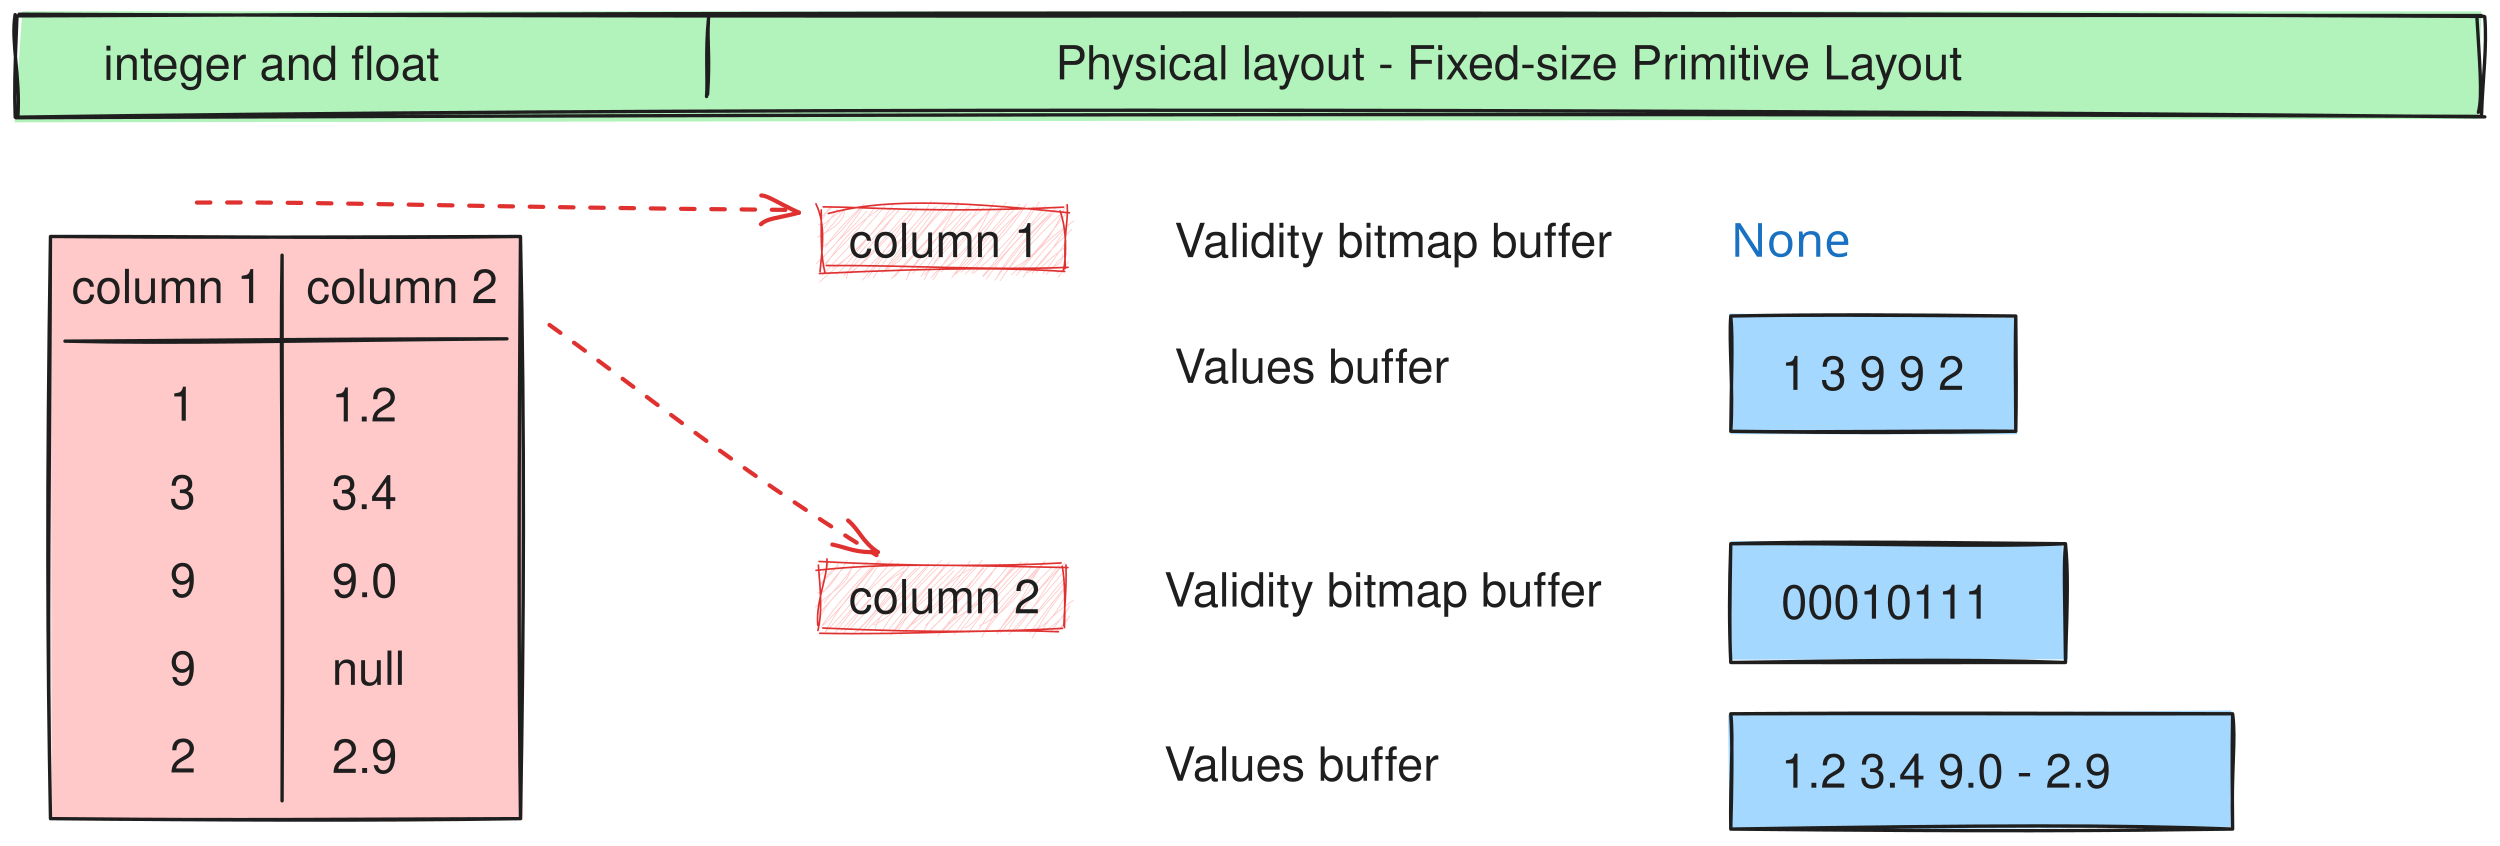
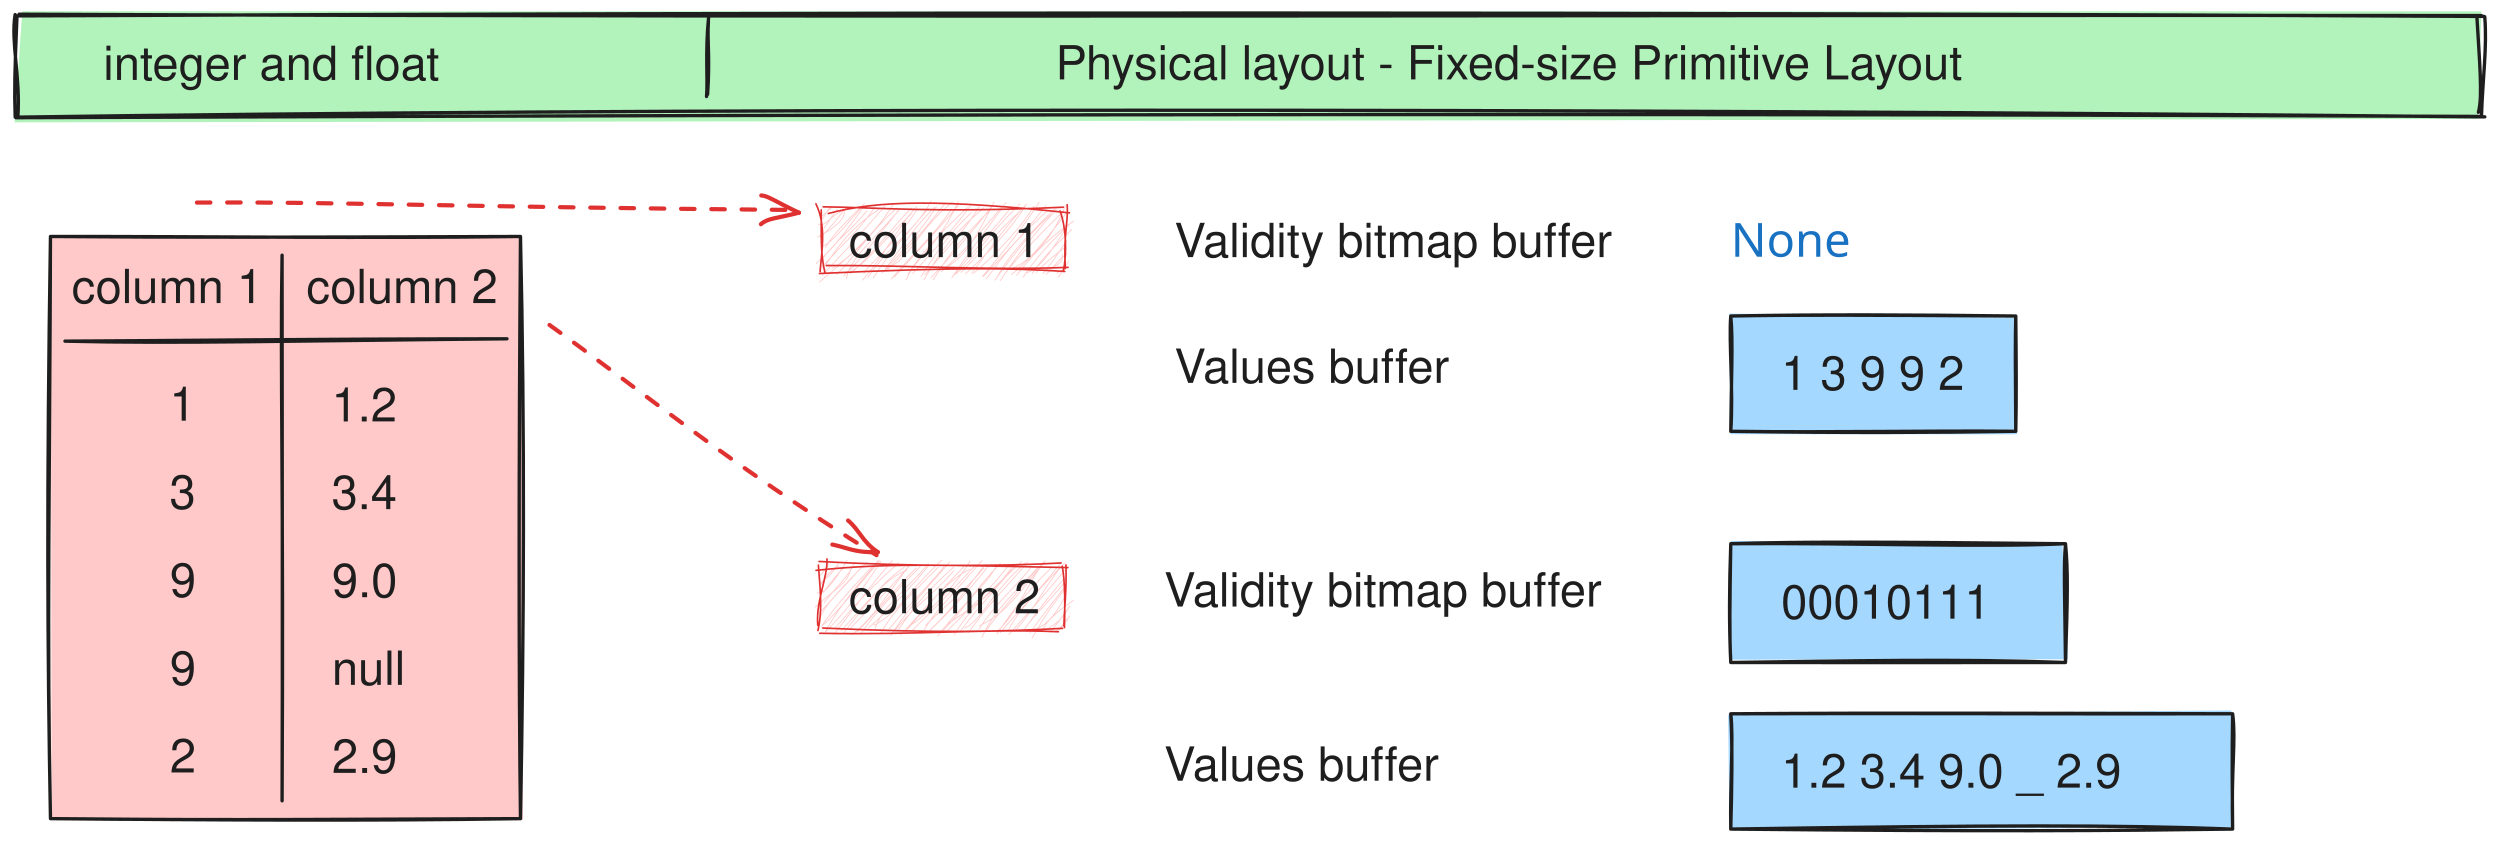
<svg xmlns="http://www.w3.org/2000/svg" version="1.1" viewBox="0 0 1487.031 503.14" width="1487.031" height="503.14">
  <defs>
    <style class="style-fonts">
      @font-face {
        font-family: "Virgil";
        src: url("https://excalidraw.com/Virgil.woff2");
      }
      @font-face {
        font-family: "Cascadia";
        src: url("https://excalidraw.com/Cascadia.woff2");
      }
      @font-face {
        font-family: "Assistant";
        src: url("https://excalidraw.com/Assistant-Regular.woff2");
      }
    </style>
  </defs>
  <g stroke-linecap="round" transform="translate(10 10) rotate(0 733.5156 29.72166)">
    <path d="M3.27 -3.31 L1465.95 -3.25 L1463.97 60.74 L-1.33 62.79" stroke="none" stroke-width="0" fill="#b2f2bb" />
    <path d="M1.37 -1.55 C522.46 0.72, 1043.12 -1.32, 1465.99 -0.74 M-0.64 -0.54 C490.84 -2.79, 979.48 -2.87, 1467.69 -0.23 M1463.27 -0.24 C1464.77 25.86, 1466.81 47.1, 1464.18 56.8 M1467.96 -0.01 C1469.43 18.23, 1466.74 36.38, 1465.99 59.47 M1467.99 59.52 C917.67 54.05, 365.04 54.41, -0.96 59.69 M1466.58 59.25 C1034.26 57.52, 599.63 57.78, -0.52 60.02 M0.6 60.01 C2.33 35.63, -3.73 15.28, -1.01 -1.31 M-0.98 59.19 C-1.51 44.93, -1.26 31.75, 0.08 0.21" stroke="#1e1e1e" stroke-width="2" fill="none" />
  </g>
  <g transform="translate(61.47694 21.80472) rotate(0 100.4062 16.1)">
    <text x="0" y="25.761" font-family="Helvetica, Segoe UI Emoji" font-size="28px" fill="#1e1e1e" text-anchor="start" style="white-space: pre;" direction="ltr" dominant-baseline="alphabetic">integer and float</text>
  </g>
-   <g transform="translate(627.8595 21.47495) rotate(0 269.6667 16.1)">
+   <g transform="translate(627.8595 21.47495) rotate(0 273.0957 16.1)">
    <text x="0" y="25.761" font-family="Helvetica, Segoe UI Emoji" font-size="28px" fill="#1e1e1e" text-anchor="start" style="white-space: pre;" direction="ltr" dominant-baseline="alphabetic">Physical layout - Fixed-size Primitive Layout</text>
  </g>
  <g stroke-linecap="round" transform="translate(30.01972 140.6563) rotate(0 139.7841 173.1395)">
    <path d="M0.26 -0.05 L280.2 -0.44 L281.01 347.05 L0.64 346.35" stroke="none" stroke-width="0" fill="#ffc9c9" />
    <path d="M0 0 C95.55 -0.09, 187.98 1.26, 279.57 0 M0 0 C76.32 0.66, 151.66 0.47, 279.57 0 M279.57 0 C282.16 115.48, 281.67 232.38, 279.57 346.28 M279.57 0 C278.53 132.23, 278.49 264.82, 279.57 346.28 M279.57 346.28 C194.29 346.49, 107.17 347.45, 0 346.28 M279.57 346.28 C187.33 347.74, 95.25 347.09, 0 346.28 M0 346.28 C-2.19 242.12, -0.4 136.18, 0 0 M0 346.28 C-1.86 247.81, -2.3 148.61, 0 0" stroke="#1e1e1e" stroke-width="2" fill="none" />
  </g>
  <g stroke-linecap="round">
    <g transform="translate(167.783 151.8023) rotate(0 0 162.2596)">
      <path d="M0 0 C-1.26 68.1, 1.02 135.3, 0 324.52 M0 0 C0.03 121.99, 0.32 244.41, 0 324.52" stroke="#1e1e1e" stroke-width="2" fill="none" />
    </g>
  </g>
  <mask />
  <g stroke-linecap="round">
    <g transform="translate(38.65216 202.9219) rotate(0 131.4444 -0.702325)">
      <path d="M0 0 C67.06 1.64, 136 -0.28, 262.89 -1.4 M0 0 C67.82 -0.26, 136.26 -1.31, 262.89 -1.4" stroke="#1e1e1e" stroke-width="2" fill="none" />
    </g>
  </g>
  <mask />
-   <g transform="translate(42.63362 154.5271) rotate(0 56.9 16.1)">
+   <g transform="translate(42.63362 154.5271) rotate(0 56.80664 16.1)">
    <text x="0" y="25.761" font-family="Helvetica, Segoe UI Emoji" font-size="28px" fill="#1e1e1e" text-anchor="start" style="white-space: pre;" direction="ltr" dominant-baseline="alphabetic">column 1</text>
  </g>
-   <g transform="translate(182.2392 154.5271) rotate(0 56.9 16.1)">
+   <g transform="translate(182.2392 154.5271) rotate(0 56.80664 16.1)">
    <text x="0" y="25.761" font-family="Helvetica, Segoe UI Emoji" font-size="28px" fill="#1e1e1e" text-anchor="start" style="white-space: pre;" direction="ltr" dominant-baseline="alphabetic">column 2</text>
  </g>
-   <g transform="translate(100.8018 224.4736) rotate(0 7.783333 16.1)">
+   <g transform="translate(100.8018 224.4736) rotate(0 7.786133 16.1)">
    <text x="0" y="25.761" font-family="Helvetica, Segoe UI Emoji" font-size="28px" fill="#1e1e1e" text-anchor="start" style="white-space: pre;" direction="ltr" dominant-baseline="alphabetic">1</text>
  </g>
-   <g transform="translate(100.8018 276.8681) rotate(0 7.783333 16.1)">
+   <g transform="translate(100.8018 276.8681) rotate(0 7.786133 16.1)">
    <text x="0" y="25.761" font-family="Helvetica, Segoe UI Emoji" font-size="28px" fill="#1e1e1e" text-anchor="start" style="white-space: pre;" direction="ltr" dominant-baseline="alphabetic">3</text>
  </g>
-   <g transform="translate(101.0343 329.2401) rotate(0 7.783333 16.1)">
+   <g transform="translate(101.0343 329.2401) rotate(0 7.786133 16.1)">
    <text x="0" y="25.761" font-family="Helvetica, Segoe UI Emoji" font-size="28px" fill="#1e1e1e" text-anchor="start" style="white-space: pre;" direction="ltr" dominant-baseline="alphabetic">9</text>
  </g>
-   <g transform="translate(101.0343 433.7441) rotate(0 7.783333 16.1)">
+   <g transform="translate(101.0343 433.7441) rotate(0 7.786133 16.1)">
    <text x="0" y="25.761" font-family="Helvetica, Segoe UI Emoji" font-size="28px" fill="#1e1e1e" text-anchor="start" style="white-space: pre;" direction="ltr" dominant-baseline="alphabetic">2</text>
  </g>
-   <g transform="translate(101.0343 381.6121) rotate(0 7.783333 16.1)">
+   <g transform="translate(101.0343 381.6121) rotate(0 7.786133 16.1)">
    <text x="0" y="25.761" font-family="Helvetica, Segoe UI Emoji" font-size="28px" fill="#1e1e1e" text-anchor="start" style="white-space: pre;" direction="ltr" dominant-baseline="alphabetic">9</text>
  </g>
-   <g transform="translate(197.1962 224.9462) rotate(0 19.45833 16.1)">
+   <g transform="translate(197.1962 224.9462) rotate(0 19.46191 16.1)">
    <text x="0" y="25.761" font-family="Helvetica, Segoe UI Emoji" font-size="28px" fill="#1e1e1e" text-anchor="start" style="white-space: pre;" direction="ltr" dominant-baseline="alphabetic">1.2</text>
  </g>
-   <g transform="translate(197.1962 277.0931) rotate(0 19.45833 16.1)">
+   <g transform="translate(197.1962 277.0931) rotate(0 19.46191 16.1)">
    <text x="0" y="25.761" font-family="Helvetica, Segoe UI Emoji" font-size="28px" fill="#1e1e1e" text-anchor="start" style="white-space: pre;" direction="ltr" dominant-baseline="alphabetic">3.4</text>
  </g>
-   <g transform="translate(197.4288 329.4652) rotate(0 19.45833 16.1)">
+   <g transform="translate(197.4288 329.4652) rotate(0 19.46191 16.1)">
    <text x="0" y="25.761" font-family="Helvetica, Segoe UI Emoji" font-size="28px" fill="#1e1e1e" text-anchor="start" style="white-space: pre;" direction="ltr" dominant-baseline="alphabetic">9.0</text>
  </g>
-   <g transform="translate(197.4288 433.9766) rotate(0 19.45833 16.1)">
+   <g transform="translate(197.4288 433.9766) rotate(0 19.46191 16.1)">
    <text x="0" y="25.761" font-family="Helvetica, Segoe UI Emoji" font-size="28px" fill="#1e1e1e" text-anchor="start" style="white-space: pre;" direction="ltr" dominant-baseline="alphabetic">2.9</text>
  </g>
-   <g transform="translate(197.4288 381.6046) rotate(0 21.78333 16.1)">
+   <g transform="translate(197.4288 381.6046) rotate(0 21.79297 16.1)">
    <text x="0" y="25.761" font-family="Helvetica, Segoe UI Emoji" font-size="28px" fill="#1e1e1e" text-anchor="start" style="white-space: pre;" direction="ltr" dominant-baseline="alphabetic">null</text>
  </g>
  <g stroke-linecap="round" transform="translate(488.8656 123.5896) rotate(0 72.28798 18.98326)">
    <path d="M0 0 C0 0, 0 0, 0 0 M0 0 C0 0, 0 0, 0 0 M0.16 6.77 C2.26 4.78, 1.88 2.03, 6.06 -0.92 M-0.85 6.08 C1.04 3.7, 3.01 2.53, 5.66 0.05 M-1.96 9.74 C1.79 11.94, 5.07 4.28, 13.5 1.33 M1.28 12.15 C4.77 7.27, 8.23 1.82, 9.06 0.82 M-2.57 17.49 C8.2 11.98, 15.62 5.15, 12.67 0.69 M-0.87 17.53 C6.48 10.7, 11.39 3.45, 14.61 -0.25 M2.17 23.48 C8.28 13.86, 14.3 8.49, 25.24 -2.4 M-0.05 23.27 C6.61 19.72, 10.04 15.32, 22.99 0.45 M-3.35 33.21 C6.94 24.13, 17.78 9.76, 24.21 0.03 M0.72 29.79 C8.99 19.05, 19.6 11.22, 26.63 1.93 M2.45 33.72 C5.9 29.03, 14.4 13.52, 33.92 0.99 M0.09 35.26 C10.52 23.27, 23.34 12.52, 31.59 -0.57 M-1.47 44.23 C18.2 27.62, 31.81 14.11, 38.28 4.24 M0.24 40.09 C9.09 30.76, 17.46 22, 37.5 -0.94 M6.07 35.91 C17.31 29.55, 31.08 16.23, 42.74 -2.53 M8.65 39.78 C20.01 28.97, 26.71 16.27, 44.49 0.13 M14.57 42.15 C16.62 30.44, 27.89 21.99, 45.8 1.54 M13.02 40.32 C20.23 34.25, 28.37 23.19, 45.53 1.55 M16.5 38.52 C27.48 32.17, 37.99 17.73, 53.03 3.79 M16.81 39.26 C32.39 25.66, 44.1 8.81, 53.31 0.16 M24.09 43.03 C36.79 29.29, 44.42 12.22, 56.54 -0.76 M24.9 39.13 C29.72 31.42, 39.74 26.03, 56.6 1.2 M27.41 41.39 C40.76 21.21, 56.06 13.69, 64.99 -4.15 M30.56 41.78 C39.41 27.6, 49.87 16.52, 63.19 0.57 M37.8 36.27 C45.22 26.69, 56.8 8.99, 67.13 -0.22 M35.77 38.81 C47.3 26.42, 58.62 14.35, 68.16 -0.71 M37.93 36.49 C52.38 30.99, 58.16 11.55, 77.72 -3.35 M38.11 37.87 C49.45 25.38, 60.56 14.27, 72.86 -2.17 M41.27 42.36 C55.33 25.8, 65.55 18.02, 77.1 0.75 M43.12 41.1 C52.42 30.68, 60.82 22.43, 81.2 -1.49 M50.09 42.87 C55.68 29.39, 67.89 25.17, 81.16 -3.67 M51.21 39.47 C58.86 27.58, 67.22 18, 86.6 -0.15 M58.97 40.95 C67.17 28.06, 74.94 16.16, 88.85 2.83 M53.99 39.17 C68.66 23.28, 79.19 11.29, 88.3 -1.01 M60.79 42.73 C69.82 27.01, 77.41 16.04, 96.16 0.14 M61.17 39.96 C73.54 24.77, 85.97 12.8, 94.28 -2 M66.23 42.79 C73.25 31.73, 79.03 21.99, 99.65 1.85 M64.96 41.61 C80.16 25.18, 92.3 10.94, 101.59 -1.68 M69.79 37.4 C82.12 32.04, 88.85 24.07, 102.42 -3.52 M70.88 38.18 C81.73 28.42, 93.81 15.78, 107.29 -0.93 M77.26 41.78 C86.3 27.75, 93.28 19.62, 109.64 -3.24 M78.2 40.47 C89.89 26.17, 103.45 11.38, 112.76 -0.51 M79.74 39.33 C90.65 30.19, 95.59 19.76, 117.87 -2.39 M82.77 38.37 C94.64 26.88, 105.96 12.29, 117.95 2.03 M89.14 38.91 C95.48 30.69, 106.88 13.67, 121.85 -2.37 M85.43 39.23 C99.81 26.11, 113 11.81, 121.05 -1.03 M95.51 40.83 C105.96 28.77, 119.89 11.38, 129.28 -3.35 M90.2 38.99 C106.62 25.1, 119.22 10.41, 126.12 -0.95 M97.84 42.33 C104.87 33.19, 110.15 23.71, 134.17 1.65 M95.95 40.8 C109.05 26.93, 119.49 16.59, 133.3 -1.38 M102.81 43.11 C111.47 31.43, 124.71 13.47, 136.33 4.11 M104.05 41.67 C109.09 31.96, 115.66 22.8, 139.23 -0.01 M106.18 43.29 C117.98 24.73, 133.98 7.03, 139.37 1.16 M108.59 39.55 C116.05 30.02, 124.75 20.68, 143.88 1.79 M112.25 36.73 C128.56 29.23, 139.8 12.71, 144.91 -1.6 M112.78 39.74 C122.27 32, 129.16 24.18, 145.64 2.9 M115.88 40.18 C127.14 25.11, 139.11 14.85, 149.89 7.89 M119.78 41.26 C124.9 33.03, 135.26 20.79, 147.52 9.52 M121.98 38.64 C131.86 35.16, 139 20.76, 145.24 12.57 M125.1 39.21 C131.09 29.47, 141.7 19.89, 148.69 12.8 M127.52 38.51 C134.89 30.61, 138.76 28.06, 144.18 23.89 M131.47 39.15 C135.05 35.15, 138.29 30.36, 145.65 19.5 M133.19 37.25 C141.62 33.28, 142.82 33.24, 143.18 27.82 M133.39 39.59 C137.76 35.72, 139.66 31.73, 145.78 27.25 M140.43 41.36 C143.56 37.85, 145.18 33.28, 144.89 31.67 M139.76 38.86 C142.49 37.43, 143.16 37.39, 146.74 31.92" stroke="#ffc9c9" stroke-width="0.5" fill="none" />
    <path d="M3.83 3.4 C33.36 -4.58, 71.95 -4.96, 147.25 3.02 M0.8 -0.56 C32.16 -0.31, 66.63 3.21, 143.61 -0.35 M141.67 1.91 C145.46 12.16, 145.73 27, 143.65 37.73 M145.92 -1.81 C146.64 9.42, 143.66 14.01, 144.79 36.11 M146.42 35.43 C98.56 37.37, 53.89 34.1, 2.63 34.35 M144.42 37.87 C112.12 35.78, 79.45 35.33, -1.46 39.09 M-1.08 37.93 C-0.34 27.97, 3.01 10.88, -3.54 -2.33 M1.88 38.84 C-0.95 27.3, -0.3 15.96, -0.37 1.28" stroke="#e03131" stroke-width="1" fill="none" />
  </g>
-   <g transform="translate(504.8871 127.1713) rotate(0 56.9 16.1)">
+   <g transform="translate(504.8871 127.1713) rotate(0 56.80664 16.1)">
    <text x="0" y="25.761" font-family="Helvetica, Segoe UI Emoji" font-size="28px" fill="#1e1e1e" text-anchor="start" style="white-space: pre;" direction="ltr" dominant-baseline="alphabetic">column 1</text>
  </g>
-   <g transform="translate(698.5641 201.9714) rotate(0 81.60833 16.1)">
+   <g transform="translate(698.5641 201.9714) rotate(0 81.21777 16.1)">
    <text x="0" y="25.761" font-family="Helvetica, Segoe UI Emoji" font-size="28px" fill="#1e1e1e" text-anchor="start" style="white-space: pre;" direction="ltr" dominant-baseline="alphabetic">Values buffer</text>
  </g>
-   <g transform="translate(698.5641 127.1713) rotate(0 130.0333 16.1)">
+   <g transform="translate(698.5641 127.1713) rotate(0 129.4521 16.1)">
    <text x="0" y="25.761" font-family="Helvetica, Segoe UI Emoji" font-size="28px" fill="#1e1e1e" text-anchor="start" style="white-space: pre;" direction="ltr" dominant-baseline="alphabetic">Validity bitmap buffer</text>
  </g>
-   <g transform="translate(1029.484 128.1713) rotate(0 30.975 17.5)">
+   <g transform="translate(1029.484 128.1713) rotate(0 30.96799 17.5)">
    <text x="0" y="24.528" font-family="Virgil, Segoe UI Emoji" font-size="28px" fill="#1971c2" text-anchor="start" style="white-space: pre;" direction="ltr" dominant-baseline="alphabetic">None</text>
  </g>
  <g stroke-linecap="round">
    <g transform="translate(330.1115 194.2603) rotate(0 94.97458 69.49082)">
      <path d="M-3.25 -0.96 C53.36 39.53, 100.92 79.89, 191.25 135.95" stroke="#e03131" stroke-width="2.5" fill="none" stroke-dasharray="8 10" />
    </g>
    <g transform="translate(330.1115 194.2603) rotate(0 94.97458 69.49082)">
      <path d="M164.99 129.65 C174.27 131.55, 178.48 134.65, 192.03 134.15" stroke="#e03131" stroke-width="2.5" fill="none" />
    </g>
    <g transform="translate(330.1115 194.2603) rotate(0 94.97458 69.49082)">
      <path d="M174.36 115.35 C181.13 121.06, 182.79 128.04, 192.03 134.15" stroke="#e03131" stroke-width="2.5" fill="none" />
    </g>
  </g>
  <mask />
  <g stroke-linecap="round" transform="translate(488.3902 335.4758) rotate(0 72.28798 18.98326)">
    <path d="M0 0 C0 0, 0 0, 0 0 M0 0 C0 0, 0 0, 0 0 M-1.3 7.42 C3.01 3.57, 3.69 0.59, 4.07 1.72 M0.46 5.95 C1.81 3.96, 2.78 2.77, 4.67 -0.4 M-0.07 12.34 C3.17 6.47, 6.68 3.07, 10.47 1.09 M-0.69 11.59 C2.74 8.73, 9.04 3.86, 10.07 -0.81 M-2.15 17.21 C2.52 17.21, 6.11 12.89, 15.48 -2.1 M1.35 16.86 C5.51 11.49, 9.02 6.48, 13.79 1.98 M-3.42 25.56 C9.25 13.87, 15.91 11.89, 18.02 1.78 M1.76 23.06 C7.15 15.49, 17.33 6.67, 19.78 -0.94 M-1.06 32.62 C4.69 20.63, 10.53 17.65, 22.29 3.7 M-1.42 29.41 C5.52 22.83, 11.51 14.19, 27.27 -0.98 M2.43 40.49 C11.18 23.92, 26.82 6.71, 34.57 -2.25 M0.96 36.06 C6 28.67, 15.22 17.09, 33.83 -1.93 M-0.05 37.44 C12.49 26.5, 23.67 10.04, 34.68 -1.26 M2.65 40.39 C14.93 28.08, 25.74 14.01, 35.65 -1.71 M8.63 37.71 C14.04 32.12, 24.39 18.3, 46.02 -0.59 M7.64 41.85 C17.01 30.06, 26.6 16.31, 42.36 -2.06 M11.91 39.76 C28 22.26, 38.63 8.11, 51.03 3.71 M13.17 41.42 C25.35 25.96, 36.64 10.15, 49.49 1.92 M18.17 42.21 C30.69 32.62, 38.88 18.56, 53.21 0.01 M17.22 38.62 C25.26 29.54, 35.28 21.31, 53.23 0.03 M21.61 40.14 C32.86 28.6, 44.37 14.22, 56.61 2.42 M24.21 40.93 C30.05 31.66, 40.45 20.42, 58.92 1.48 M32.21 38.33 C36.51 25.33, 47.98 17.97, 63.85 -0.04 M27.94 38.19 C39.04 28.57, 49.46 18.4, 63.84 1.13 M31.27 36.48 C45.93 29.14, 51 17.18, 71.58 -2.16 M35.93 40.95 C40.65 31.07, 48.62 22.92, 69.63 1.99 M41.39 42.51 C56.11 20.5, 69.32 7.4, 76.52 -1.26 M40.26 38.84 C53.93 22.11, 69.44 7.28, 73.16 1.47 M41.98 41.78 C55.61 24.55, 65.39 19.69, 78.95 4.03 M46.04 38.96 C52.05 30.56, 58.96 19.35, 78.89 1.88 M47.23 42.33 C61.51 27.29, 74.66 9.5, 88.69 3.01 M50.18 40.26 C58.99 29.67, 67.67 19.34, 85.74 0.72 M53.68 36.17 C65.69 27.99, 82.07 9.85, 88.62 -1.81 M53.84 39.89 C65.66 28.16, 75.77 18.16, 91.5 1.06 M62.13 36.49 C74.55 24.24, 84.32 17.17, 96.68 2.51 M61.27 39.58 C66.81 28.93, 77.43 19.29, 95.67 -2.03 M65.22 38.93 C82.05 23.02, 91.89 7.03, 97.37 0.64 M64.18 40.07 C78.43 26.55, 87.92 15.62, 99.85 0.84 M69.36 42.81 C82.1 26.05, 98.32 12.34, 103.71 2.14 M72.65 39.39 C83.51 28.92, 92.13 14.29, 106.61 -0.23 M74.3 36.42 C89.16 25.9, 100.54 20.15, 112.83 2.82 M75.46 39.31 C90.89 23.86, 104.88 10.56, 111.88 -0.02 M79.07 42.23 C89.16 26.34, 95.52 20.94, 119.21 -1.34 M83.01 39.69 C93.82 25.13, 109.09 9.37, 115.14 0.87 M85.51 38.16 C96.52 32.32, 99.92 18.47, 121.53 -0.68 M87.66 40.84 C99.12 24.29, 112.7 11, 123.09 -1.32 M95.61 43.58 C103.62 27.12, 110.88 21.43, 129.43 1.69 M93.97 38.68 C103.89 22.63, 120.57 9.12, 125.34 1.15 M94.3 36.79 C108.24 29.62, 112.81 23.75, 128.87 3.83 M98.32 39.32 C105.97 28.72, 113.18 20.76, 132.56 -1.42 M104.21 40.56 C117.54 29.15, 123.4 8.98, 133.57 -1.75 M104.63 41.74 C114.94 25.45, 128.85 9.96, 136.91 2.24 M111.02 40.07 C115.56 31.2, 120.33 24.69, 143.11 1.16 M106.53 40.86 C118.14 26.87, 126.97 19.63, 142.9 -1.26 M114.97 40.23 C128.83 24.86, 133.87 11.09, 145.02 -0.77 M111.74 41.95 C121.75 30.54, 132.05 19.53, 146.45 1.93 M120.86 38.87 C127.27 29.73, 137.14 20.75, 144.19 11.58 M120.96 38.99 C126.61 30.46, 135.8 19.14, 145.11 7.99 M125.55 44.05 C134.38 28.65, 137.3 24.96, 145.49 14.21 M124.24 41.07 C132.53 29.32, 140.86 18.82, 145.57 13.01 M131.92 39.22 C132.06 38, 135.42 31.37, 150.07 21.62 M127.83 38.71 C132.58 36.61, 138.15 33.01, 144.86 19.74 M136.27 40.54 C141.34 34.55, 144.83 29.33, 147.82 25.15 M134.62 38.48 C139.3 36.16, 145.04 31.17, 147.68 25.02 M141.73 39.02 C144.57 36.57, 143.77 36.03, 147.89 30.98 M139.61 40.11 C143.1 37.58, 144.28 35.3, 146.81 32.93" stroke="#ffc9c9" stroke-width="0.5" fill="none" />
    <path d="M-2.99 3.79 C40.77 -0.91, 75.13 0.84, 146.77 2.12 M-1.2 -1.51 C52.78 1.47, 107.82 1.43, 142.73 -0.61 M143.46 1.38 C145.27 10.4, 145.08 27.81, 144.76 37.83 M145.65 0.56 C146.2 14.04, 144.46 30.5, 144.4 36.72 M141.17 40.29 C98.03 38.41, 56.76 42.37, -0.76 41.21 M143.59 38.29 C109.14 40.05, 70.71 41.34, 1.04 38.08 M-1.98 36.44 C-3.16 21.63, 3.95 8.35, 3.52 -3.02 M-1.87 39.57 C0.52 29.26, -0.05 19.34, -1.6 0.7" stroke="#e03131" stroke-width="1" fill="none" />
  </g>
-   <g transform="translate(504.9038 339.0397) rotate(0 56.9 16.1)">
+   <g transform="translate(504.9038 339.0397) rotate(0 56.80664 16.1)">
    <text x="0" y="25.761" font-family="Helvetica, Segoe UI Emoji" font-size="28px" fill="#1e1e1e" text-anchor="start" style="white-space: pre;" direction="ltr" dominant-baseline="alphabetic">column 2</text>
  </g>
-   <g transform="translate(692.4202 438.6134) rotate(0 81.60833 16.1)">
+   <g transform="translate(692.4202 438.6134) rotate(0 81.21777 16.1)">
    <text x="0" y="25.761" font-family="Helvetica, Segoe UI Emoji" font-size="28px" fill="#1e1e1e" text-anchor="start" style="white-space: pre;" direction="ltr" dominant-baseline="alphabetic">Values buffer</text>
  </g>
-   <g transform="translate(692.4202 335.0076) rotate(0 130.0333 16.1)">
+   <g transform="translate(692.4202 335.0076) rotate(0 129.4521 16.1)">
    <text x="0" y="25.761" font-family="Helvetica, Segoe UI Emoji" font-size="28px" fill="#1e1e1e" text-anchor="start" style="white-space: pre;" direction="ltr" dominant-baseline="alphabetic">Validity bitmap buffer</text>
  </g>
  <g stroke-linecap="round" transform="translate(1029.484 323.4085) rotate(0 99.54516 35.32299)">
    <path d="M0.09 -1.67 L197.26 -0.41 L200.62 68.75 L-0.36 68.97" stroke="none" stroke-width="0" fill="#a5d8ff" />
    <path d="M0 0 C75.46 -0.61, 149.89 2.33, 199.09 0 M0 0 C42.03 -1.26, 82.84 -1.18, 199.09 0 M199.09 0 C200.64 15.63, 200.41 31.15, 199.09 70.65 M199.09 0 C197.92 14.71, 198.64 27.49, 199.09 70.65 M199.09 70.65 C125.68 70.77, 55.61 70.7, 0 70.65 M199.09 70.65 C134.46 68.28, 69.49 69.75, 0 70.65 M0 70.65 C-1.05 48.21, -0.9 26.12, 0 0 M0 70.65 C-0.88 53.28, -0.56 36.26, 0 0" stroke="#1e1e1e" stroke-width="2" fill="none" />
  </g>
-   <g transform="translate(1059.448 342.2487) rotate(0 62.26667 16.1)">
+   <g transform="translate(1059.448 342.2487) rotate(0 60.22461 16.1)">
    <text x="0" y="25.761" font-family="Helvetica, Segoe UI Emoji" font-size="28px" fill="#1e1e1e" text-anchor="start" style="white-space: pre;" direction="ltr" dominant-baseline="alphabetic">00010111</text>
  </g>
  <g stroke-linecap="round">
    <g transform="translate(421.3093 12.369) rotate(0 0 22.21342)">
      <path d="M0.15 -1.8 C-1.91 18.86, -0.19 35.07, -1.05 45.05 M0.05 0.85 C-0.72 11.45, 1.09 21.78, -0.43 43.78" stroke="#1e1e1e" stroke-width="2" fill="none" />
    </g>
  </g>
  <mask />
  <g stroke-linecap="round">
    <g transform="translate(115.684 120.2615) rotate(0 179.6038 1.339119)">
      <path d="M1.45 0.22 C78.59 -0.37, 157.65 2.9, 359.38 4.67" stroke="#e03131" stroke-width="2.5" fill="none" stroke-dasharray="8 10" />
    </g>
    <g transform="translate(115.684 120.2615) rotate(0 179.6038 1.339119)">
      <path d="M336.93 13.1 C340.93 9.41, 346.35 9.72, 359.52 6.24" stroke="#e03131" stroke-width="2.5" fill="none" />
    </g>
    <g transform="translate(115.684 120.2615) rotate(0 179.6038 1.339119)">
      <path d="M337.14 -4 C340.96 -3.94, 346.34 0.11, 359.52 6.24" stroke="#e03131" stroke-width="2.5" fill="none" />
    </g>
  </g>
  <mask />
  <g stroke-linecap="round" transform="translate(1029.484 187.9714) rotate(0 84.7624 34.28586)">
    <path d="M-0.91 -1.44 L169.02 1 L170.35 70.38 L-0.17 70.29" stroke="none" stroke-width="0" fill="#a5d8ff" />
    <path d="M0 0 C39.09 -0.76, 77.9 -0.57, 169.52 0 M0 0 C54.1 -1.03, 106.73 -0.74, 169.52 0 M169.52 0 C169.16 13.76, 169.21 31.89, 169.52 68.57 M169.52 0 C169.8 26.37, 169.95 50.24, 169.52 68.57 M169.52 68.57 C116.06 68.06, 62.92 69.38, 0 68.57 M169.52 68.57 C119.95 69.34, 69.74 69.62, 0 68.57 M0 68.57 C1.64 44.25, -1.25 15.51, 0 0 M0 68.57 C0.23 40.19, 1.46 13.84, 0 0" stroke="#1e1e1e" stroke-width="2" fill="none" />
  </g>
-   <g transform="translate(1059.448 206.1573) rotate(0 54.48333 16.1)">
+   <g transform="translate(1059.448 206.1573) rotate(0 54.48926 16.1)">
    <text x="0" y="25.761" font-family="Helvetica, Segoe UI Emoji" font-size="28px" fill="#1e1e1e" text-anchor="start" style="white-space: pre;" direction="ltr" dominant-baseline="alphabetic">1 3 9 9 2</text>
  </g>
  <g stroke-linecap="round" transform="translate(1029.484 424.5686) rotate(0 149.2546 34.28586)">
    <path d="M-1.57 0.45 L297.74 -1.99 L299.11 67.36 L-0.76 69.24" stroke="none" stroke-width="0" fill="#a5d8ff" />
    <path d="M0 0 C103.5 -0.39, 203.83 0.24, 298.51 0 M0 0 C93.55 -0.67, 187.57 -0.28, 298.51 0 M298.51 0 C300.62 15.78, 297.57 31.36, 298.51 68.57 M298.51 0 C298.02 24.51, 298.33 51.41, 298.51 68.57 M298.51 68.57 C229.41 66.03, 158.95 66.16, 0 68.57 M298.51 68.57 C225.71 69.61, 152.93 70.11, 0 68.57 M0 68.57 C-0.52 41.97, 1.74 15.06, 0 0 M0 68.57 C0.64 44.86, 1.1 19.31, 0 0" stroke="#1e1e1e" stroke-width="2" fill="none" />
  </g>
-   <g transform="translate(1059.448 442.7544) rotate(0 117.5167 16.1)">
-     <text x="0" y="25.761" font-family="Helvetica, Segoe UI Emoji" font-size="28px" fill="#1e1e1e" text-anchor="start" style="white-space: pre;" direction="ltr" dominant-baseline="alphabetic">1.2  3.4   9.0  -  2.9</text>
+   <g transform="translate(1059.448 442.7544) rotate(0 120.6406 16.1)">
+     <text x="0" y="25.761" font-family="Helvetica, Segoe UI Emoji" font-size="28px" fill="#1e1e1e" text-anchor="start" style="white-space: pre;" direction="ltr" dominant-baseline="alphabetic">1.2  3.4   9.0  _  2.9</text>
  </g>
</svg>
